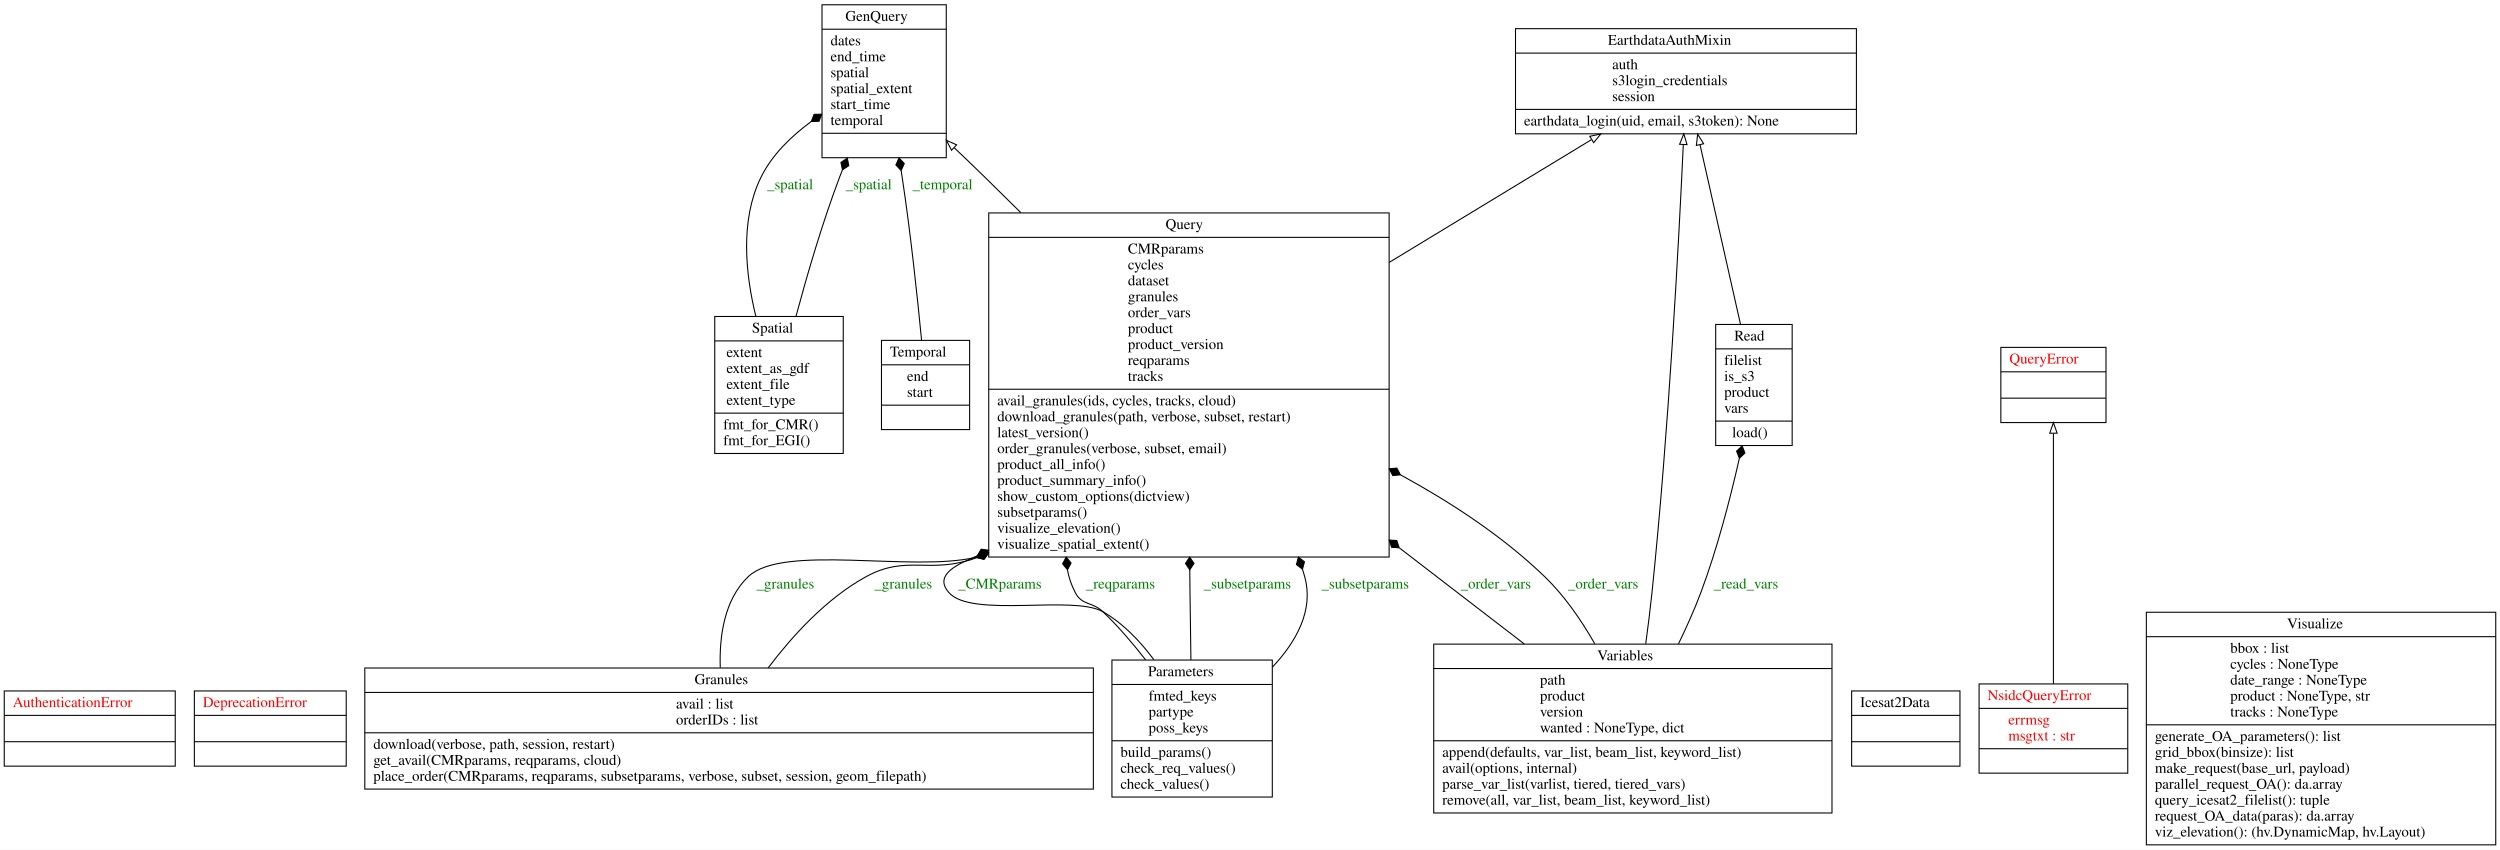
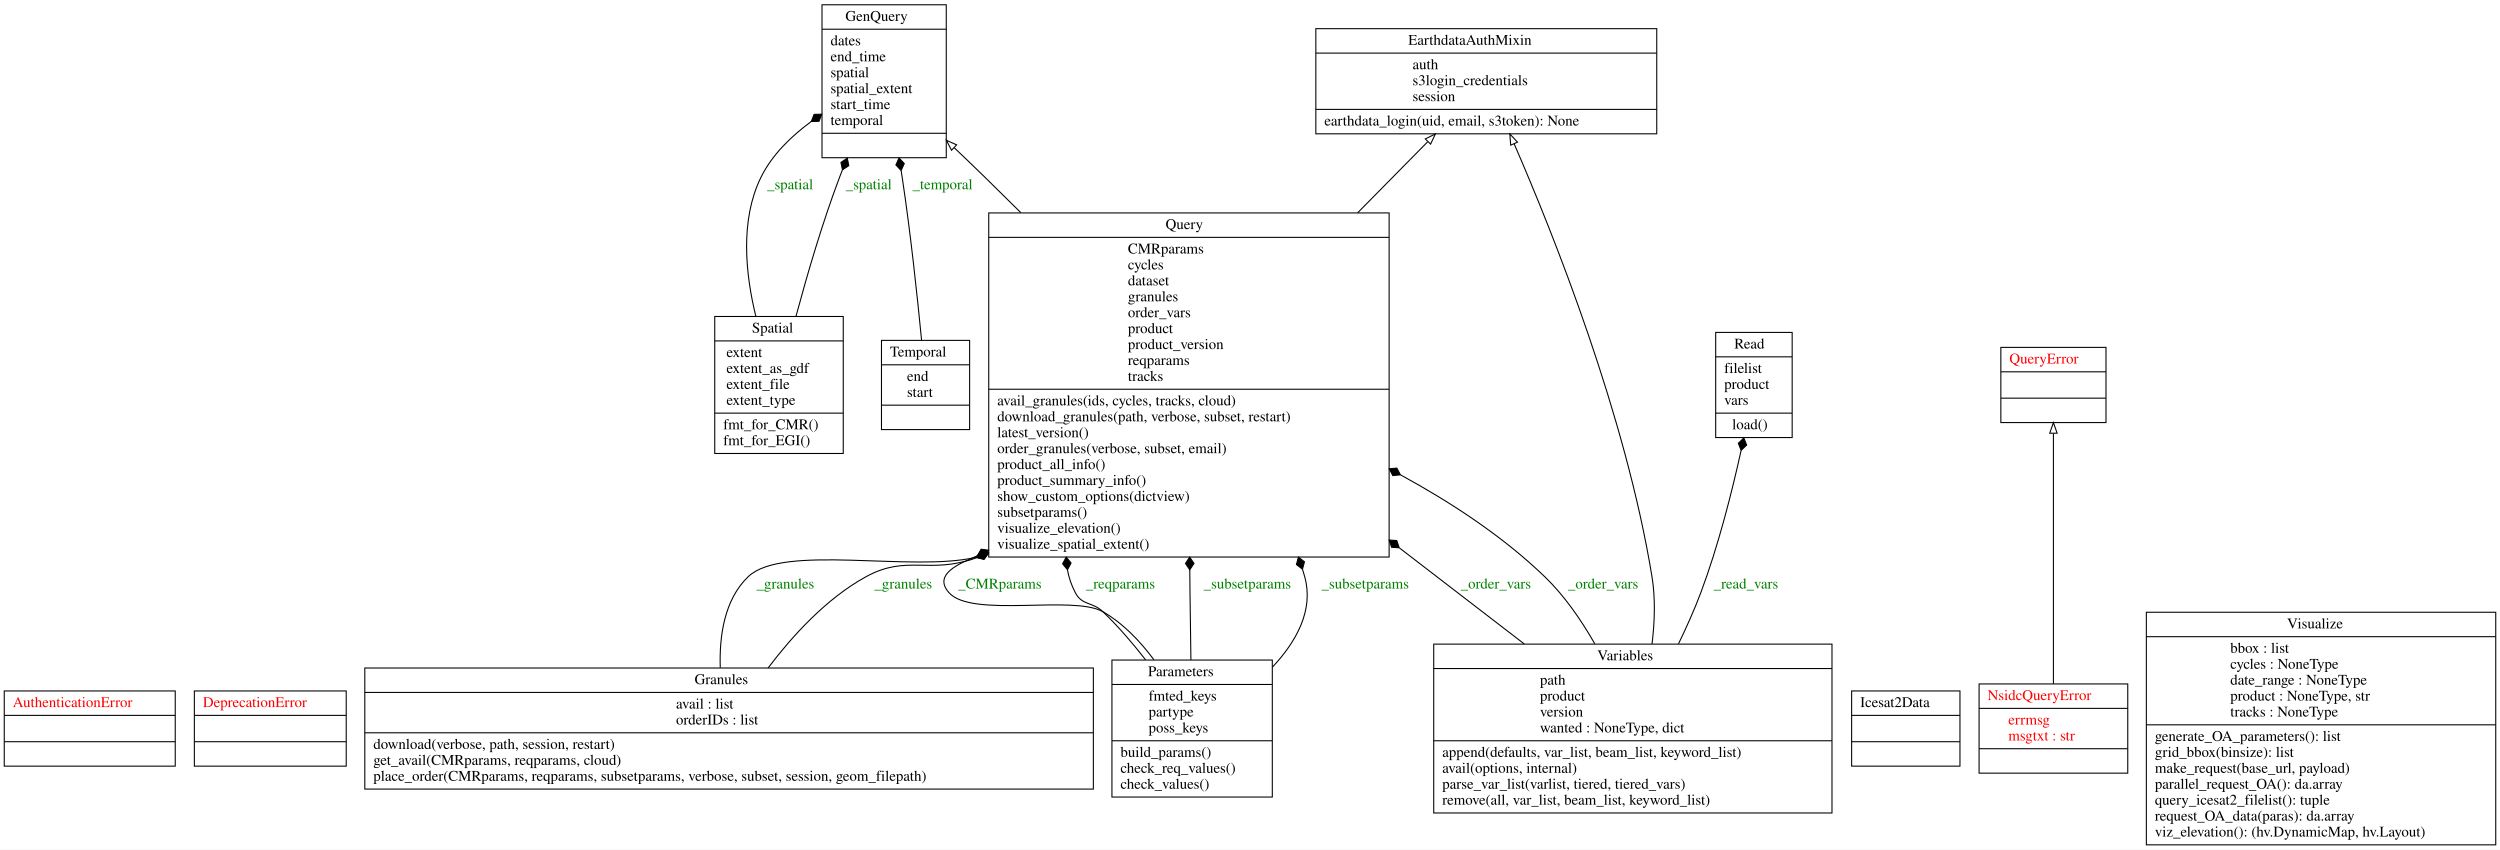
<svg xmlns="http://www.w3.org/2000/svg" width="2354pt" height="800pt" viewBox="0.00 0.00 2354.00 800.00">
  <g id="graph0" class="graph" transform="scale(1 1) rotate(0) translate(4 796)">
    <polygon fill="white" stroke="transparent" points="-4,4 -4,-796 2350,-796 2350,4 -4,4" />
    <g id="node1" class="node">
      <polygon fill="none" stroke="black" points="0,-74.6 0,-145.4 161,-145.4 161,-74.6 0,-74.6" />
      <text text-anchor="start" x="8" y="-130.2" font-family="Times,serif" font-size="14.00" fill="red">AuthenticationError</text>
      <polyline fill="none" stroke="black" points="0,-122.4 161,-122.4 " />
      <polyline fill="none" stroke="black" points="0,-97.6 161,-97.6 " />
      <text text-anchor="start" x="78" y="-82.4" font-family="Times,serif" font-size="14.00" fill="red"> </text>
    </g>
    <g id="node2" class="node">
      <polygon fill="none" stroke="black" points="179,-74.6 179,-145.4 322,-145.4 322,-74.6 179,-74.6" />
      <text text-anchor="start" x="187" y="-130.2" font-family="Times,serif" font-size="14.00" fill="red">DeprecationError</text>
      <polyline fill="none" stroke="black" points="179,-122.4 322,-122.4 " />
      <polyline fill="none" stroke="black" points="179,-97.6 322,-97.6 " />
      <text text-anchor="start" x="248" y="-82.4" font-family="Times,serif" font-size="14.00" fill="red"> </text>
    </g>
    <g id="node3" class="node">
-       <polygon fill="none" stroke="black" points="1423,-670 1423,-769 1744,-769 1744,-670 1423,-670" />
-       <text text-anchor="start" x="1510" y="-753.8" font-family="Times,serif" font-size="14.00">EarthdataAuthMixin</text>
-       <polyline fill="none" stroke="black" points="1423,-746 1744,-746 " />
-       <text text-anchor="start" x="1514" y="-730.8" font-family="Times,serif" font-size="14.00">auth</text>
-       <text text-anchor="start" x="1514" y="-715.8" font-family="Times,serif" font-size="14.00">s3login_credentials</text>
-       <text text-anchor="start" x="1514" y="-700.8" font-family="Times,serif" font-size="14.00">session</text>
-       <polyline fill="none" stroke="black" points="1423,-693 1744,-693 " />
-       <text text-anchor="start" x="1431" y="-677.8" font-family="Times,serif" font-size="14.00">earthdata_login(uid, email, s3token): None</text>
+       <polygon fill="none" stroke="black" points="1235,-670 1235,-769 1556,-769 1556,-670 1235,-670" />
+       <text text-anchor="start" x="1322" y="-753.8" font-family="Times,serif" font-size="14.00">EarthdataAuthMixin</text>
+       <polyline fill="none" stroke="black" points="1235,-746 1556,-746 " />
+       <text text-anchor="start" x="1326" y="-730.8" font-family="Times,serif" font-size="14.00">auth</text>
+       <text text-anchor="start" x="1326" y="-715.8" font-family="Times,serif" font-size="14.00">s3login_credentials</text>
+       <text text-anchor="start" x="1326" y="-700.8" font-family="Times,serif" font-size="14.00">session</text>
+       <polyline fill="none" stroke="black" points="1235,-693 1556,-693 " />
+       <text text-anchor="start" x="1243" y="-677.8" font-family="Times,serif" font-size="14.00">earthdata_login(uid, email, s3token): None</text>
    </g>
    <g id="node4" class="node">
      <polygon fill="none" stroke="black" points="770,-647.5 770,-791.5 887,-791.5 887,-647.5 770,-647.5" />
      <text text-anchor="start" x="792" y="-776.3" font-family="Times,serif" font-size="14.00">GenQuery</text>
      <polyline fill="none" stroke="black" points="770,-768.5 887,-768.5 " />
      <text text-anchor="start" x="778" y="-753.3" font-family="Times,serif" font-size="14.00">dates</text>
      <text text-anchor="start" x="778" y="-738.3" font-family="Times,serif" font-size="14.00">end_time</text>
      <text text-anchor="start" x="778" y="-723.3" font-family="Times,serif" font-size="14.00">spatial</text>
      <text text-anchor="start" x="778" y="-708.3" font-family="Times,serif" font-size="14.00">spatial_extent</text>
      <text text-anchor="start" x="778" y="-693.3" font-family="Times,serif" font-size="14.00">start_time</text>
      <text text-anchor="start" x="778" y="-678.3" font-family="Times,serif" font-size="14.00">temporal</text>
      <polyline fill="none" stroke="black" points="770,-670.5 887,-670.5 " />
      <text text-anchor="start" x="826" y="-655.3" font-family="Times,serif" font-size="14.00"> </text>
    </g>
    <g id="node5" class="node">
      <polygon fill="none" stroke="black" points="339.5,-53 339.5,-167 1025.5,-167 1025.5,-53 339.5,-53" />
      <text text-anchor="start" x="650" y="-151.8" font-family="Times,serif" font-size="14.00">Granules</text>
      <polyline fill="none" stroke="black" points="339.5,-144 1025.5,-144 " />
      <text text-anchor="start" x="632.5" y="-128.8" font-family="Times,serif" font-size="14.00">avail : list</text>
      <text text-anchor="start" x="632.5" y="-113.8" font-family="Times,serif" font-size="14.00">orderIDs : list</text>
      <polyline fill="none" stroke="black" points="339.5,-106 1025.5,-106 " />
      <text text-anchor="start" x="347.5" y="-90.8" font-family="Times,serif" font-size="14.00">download(verbose, path, session, restart)</text>
      <text text-anchor="start" x="347.5" y="-75.8" font-family="Times,serif" font-size="14.00">get_avail(CMRparams, reqparams, cloud)</text>
      <text text-anchor="start" x="347.5" y="-60.8" font-family="Times,serif" font-size="14.00">place_order(CMRparams, reqparams, subsetparams, verbose, subset, session, geom_filepath)</text>
    </g>
    <g id="node9" class="node">
      <polygon fill="none" stroke="black" points="927,-271.5 927,-595.5 1304,-595.5 1304,-271.5 927,-271.5" />
      <text text-anchor="start" x="1093.5" y="-580.3" font-family="Times,serif" font-size="14.00">Query</text>
      <polyline fill="none" stroke="black" points="927,-572.5 1304,-572.5 " />
      <text text-anchor="start" x="1058" y="-557.3" font-family="Times,serif" font-size="14.00">CMRparams</text>
      <text text-anchor="start" x="1058" y="-542.3" font-family="Times,serif" font-size="14.00">cycles</text>
      <text text-anchor="start" x="1058" y="-527.3" font-family="Times,serif" font-size="14.00">dataset</text>
      <text text-anchor="start" x="1058" y="-512.3" font-family="Times,serif" font-size="14.00">granules</text>
      <text text-anchor="start" x="1058" y="-497.3" font-family="Times,serif" font-size="14.00">order_vars</text>
      <text text-anchor="start" x="1058" y="-482.3" font-family="Times,serif" font-size="14.00">product</text>
      <text text-anchor="start" x="1058" y="-467.3" font-family="Times,serif" font-size="14.00">product_version</text>
      <text text-anchor="start" x="1058" y="-452.3" font-family="Times,serif" font-size="14.00">reqparams</text>
      <text text-anchor="start" x="1058" y="-437.3" font-family="Times,serif" font-size="14.00">tracks</text>
      <polyline fill="none" stroke="black" points="927,-429.5 1304,-429.5 " />
      <text text-anchor="start" x="935" y="-414.3" font-family="Times,serif" font-size="14.00">avail_granules(ids, cycles, tracks, cloud)</text>
      <text text-anchor="start" x="935" y="-399.3" font-family="Times,serif" font-size="14.00">download_granules(path, verbose, subset, restart)</text>
      <text text-anchor="start" x="935" y="-384.3" font-family="Times,serif" font-size="14.00">latest_version()</text>
      <text text-anchor="start" x="935" y="-369.3" font-family="Times,serif" font-size="14.00">order_granules(verbose, subset, email)</text>
      <text text-anchor="start" x="935" y="-354.3" font-family="Times,serif" font-size="14.00">product_all_info()</text>
      <text text-anchor="start" x="935" y="-339.3" font-family="Times,serif" font-size="14.00">product_summary_info()</text>
      <text text-anchor="start" x="935" y="-324.3" font-family="Times,serif" font-size="14.00">show_custom_options(dictview)</text>
      <text text-anchor="start" x="935" y="-309.3" font-family="Times,serif" font-size="14.00">subsetparams()</text>
      <text text-anchor="start" x="935" y="-294.3" font-family="Times,serif" font-size="14.00">visualize_elevation()</text>
      <text text-anchor="start" x="935" y="-279.3" font-family="Times,serif" font-size="14.00">visualize_spatial_extent()</text>
    </g>
-     <g id="edge10" class="edge">
+     <g id="edge9" class="edge">
      <path fill="none" stroke="black" d="M674.2,-167.26C673.21,-196.88 677.98,-231.43 700.5,-253 733.13,-284.24 854.86,-257.06 914.9,-271.24" />
      <polygon fill="black" stroke="black" points="915.27,-271.35 922.19,-269.32 926.72,-274.93 919.8,-276.96 915.27,-271.35" />
      <text text-anchor="middle" x="735.5" y="-241.8" font-family="Times,serif" font-size="14.00" fill="green">_granules</text>
    </g>
-     <g id="edge11" class="edge">
+     <g id="edge10" class="edge">
      <path fill="none" stroke="black" d="M719.22,-167.01C742.1,-197.31 774.25,-232.61 811.5,-253 850.31,-274.24 870.82,-254.65 915.6,-270.82" />
      <polygon fill="black" stroke="black" points="915.76,-270.89 922.83,-269.47 926.86,-275.44 919.8,-276.87 915.76,-270.89" />
      <text text-anchor="middle" x="846.5" y="-241.8" font-family="Times,serif" font-size="14.00" fill="green">_granules</text>
    </g>
    <g id="node6" class="node">
      <polygon fill="none" stroke="black" points="1739.5,-74.6 1739.5,-145.4 1841.5,-145.4 1841.5,-74.6 1739.5,-74.6" />
      <text text-anchor="start" x="1747.5" y="-130.2" font-family="Times,serif" font-size="14.00">Icesat2Data</text>
      <polyline fill="none" stroke="black" points="1739.5,-122.4 1841.5,-122.4 " />
      <polyline fill="none" stroke="black" points="1739.5,-97.6 1841.5,-97.6 " />
      <text text-anchor="start" x="1788" y="-82.4" font-family="Times,serif" font-size="14.00"> </text>
    </g>
    <g id="node7" class="node">
      <polygon fill="none" stroke="black" points="1859.5,-68 1859.5,-152 1999.5,-152 1999.5,-68 1859.5,-68" />
      <text text-anchor="start" x="1867.5" y="-136.8" font-family="Times,serif" font-size="14.00" fill="red">NsidcQueryError</text>
      <polyline fill="none" stroke="black" points="1859.5,-129 1999.5,-129 " />
      <text text-anchor="start" x="1887" y="-113.8" font-family="Times,serif" font-size="14.00" fill="red">errmsg</text>
      <text text-anchor="start" x="1887" y="-98.8" font-family="Times,serif" font-size="14.00" fill="red">msgtxt : str</text>
      <polyline fill="none" stroke="black" points="1859.5,-91 1999.5,-91 " />
      <text text-anchor="start" x="1927" y="-75.8" font-family="Times,serif" font-size="14.00" fill="red"> </text>
    </g>
    <g id="node10" class="node">
      <polygon fill="none" stroke="black" points="1880,-398.1 1880,-468.9 1979,-468.9 1979,-398.1 1880,-398.1" />
      <text text-anchor="start" x="1888" y="-453.7" font-family="Times,serif" font-size="14.00" fill="red">QueryError</text>
      <polyline fill="none" stroke="black" points="1880,-445.9 1979,-445.9 " />
      <polyline fill="none" stroke="black" points="1880,-421.1 1979,-421.1 " />
      <text text-anchor="start" x="1927" y="-405.9" font-family="Times,serif" font-size="14.00" fill="red"> </text>
    </g>
    <g id="edge1" class="edge">
      <path fill="none" stroke="black" d="M1929.5,-152.04C1929.5,-212.53 1929.5,-325.19 1929.5,-387.74" />
      <polygon fill="none" stroke="black" points="1926,-388.07 1929.5,-398.07 1933,-388.07 1926,-388.07" />
    </g>
    <g id="node8" class="node">
      <polygon fill="none" stroke="black" points="1043,-45.5 1043,-174.5 1194,-174.5 1194,-45.5 1043,-45.5" />
      <text text-anchor="start" x="1077" y="-159.3" font-family="Times,serif" font-size="14.00">Parameters</text>
      <polyline fill="none" stroke="black" points="1043,-151.5 1194,-151.5 " />
      <text text-anchor="start" x="1077.5" y="-136.3" font-family="Times,serif" font-size="14.00">fmted_keys</text>
      <text text-anchor="start" x="1077.5" y="-121.3" font-family="Times,serif" font-size="14.00">partype</text>
      <text text-anchor="start" x="1077.5" y="-106.3" font-family="Times,serif" font-size="14.00">poss_keys</text>
      <polyline fill="none" stroke="black" points="1043,-98.5 1194,-98.5 " />
      <text text-anchor="start" x="1051" y="-83.3" font-family="Times,serif" font-size="14.00">build_params()</text>
      <text text-anchor="start" x="1051" y="-68.3" font-family="Times,serif" font-size="14.00">check_req_values()</text>
      <text text-anchor="start" x="1051" y="-53.3" font-family="Times,serif" font-size="14.00">check_values()</text>
    </g>
-     <g id="edge6" class="edge">
+     <g id="edge5" class="edge">
      <path fill="none" stroke="black" d="M1082.54,-174.75C1069.63,-192.14 1053.48,-209.16 1034.5,-220 1006.3,-236.1 911,-213.67 889.5,-238 874.19,-255.33 899.56,-265.48 916.17,-272.59" />
      <polygon fill="black" stroke="black" points="916.21,-272.61 923.36,-271.69 926.97,-277.93 919.82,-278.86 916.21,-272.61" />
      <text text-anchor="middle" x="937.5" y="-241.8" font-family="Times,serif" font-size="14.00" fill="green">_CMRparams</text>
    </g>
-     <g id="edge7" class="edge">
+     <g id="edge6" class="edge">
      <path fill="none" stroke="black" d="M1074.74,-174.63C1062.59,-190.28 1048.79,-206.42 1034.5,-220 1024.31,-229.68 1015.02,-225.55 1008.5,-238 1004.83,-245 1002.44,-252.12 1001.14,-259.31" />
      <polygon fill="black" stroke="black" points="1001.12,-259.51 1004.52,-265.87 999.95,-271.45 996.55,-265.09 1001.12,-259.51" />
      <text text-anchor="middle" x="1051" y="-241.8" font-family="Times,serif" font-size="14.00" fill="green">_reqparams</text>
    </g>
-     <g id="edge8" class="edge">
+     <g id="edge7" class="edge">
      <path fill="none" stroke="black" d="M1117.37,-174.63C1117.04,-194.88 1116.72,-217.38 1116.5,-238 1116.43,-244.98 1116.36,-252.09 1116.3,-259.28" />
      <polygon fill="black" stroke="black" points="1116.3,-259.44 1120.25,-265.47 1116.2,-271.44 1112.25,-265.41 1116.3,-259.44" />
      <text text-anchor="middle" x="1170.5" y="-241.8" font-family="Times,serif" font-size="14.00" fill="green">_subsetparams</text>
    </g>
-     <g id="edge9" class="edge">
+     <g id="edge8" class="edge">
      <path fill="none" stroke="black" d="M1194.08,-167.78C1216.63,-191.85 1233.29,-221.6 1224.5,-253 1223.86,-255.3 1223.17,-257.61 1222.45,-259.91" />
      <polygon fill="black" stroke="black" points="1222.41,-260.03 1224.28,-267 1218.56,-271.4 1216.7,-264.43 1222.41,-260.03" />
      <text text-anchor="middle" x="1281.5" y="-241.8" font-family="Times,serif" font-size="14.00" fill="green">_subsetparams</text>
    </g>
    <g id="edge2" class="edge">
-       <path fill="none" stroke="black" d="M1304.17,-548.99C1369.93,-588.9 1440.66,-631.82 1494.5,-664.49" />
-       <polygon fill="none" stroke="black" points="1492.96,-667.65 1503.33,-669.85 1496.59,-661.67 1492.96,-667.65" />
+       <path fill="none" stroke="black" d="M1274.32,-595.59C1297.96,-619.56 1320.87,-642.8 1340.29,-662.5" />
+       <polygon fill="none" stroke="black" points="1338.04,-665.21 1347.56,-669.87 1343.03,-660.29 1338.04,-665.21" />
    </g>
    <g id="edge3" class="edge">
      <path fill="none" stroke="black" d="M957.22,-595.75C945.85,-607.05 934.53,-618.22 923.5,-629 914.2,-638.09 904.3,-647.59 894.53,-656.88" />
      <polygon fill="none" stroke="black" points="891.95,-654.51 887.1,-663.93 896.76,-659.59 891.95,-654.51" />
    </g>
    <g id="node11" class="node">
-       <polygon fill="none" stroke="black" points="1611.5,-376.5 1611.5,-490.5 1683.5,-490.5 1683.5,-376.5 1611.5,-376.5" />
-       <text text-anchor="start" x="1629" y="-475.3" font-family="Times,serif" font-size="14.00">Read</text>
-       <polyline fill="none" stroke="black" points="1611.5,-467.5 1683.5,-467.5 " />
-       <text text-anchor="start" x="1619.5" y="-452.3" font-family="Times,serif" font-size="14.00">filelist</text>
-       <text text-anchor="start" x="1619.5" y="-437.3" font-family="Times,serif" font-size="14.00">is_s3</text>
-       <text text-anchor="start" x="1619.5" y="-422.3" font-family="Times,serif" font-size="14.00">product</text>
-       <text text-anchor="start" x="1619.5" y="-407.3" font-family="Times,serif" font-size="14.00">vars</text>
-       <polyline fill="none" stroke="black" points="1611.5,-399.5 1683.5,-399.5 " />
-       <text text-anchor="start" x="1627" y="-384.3" font-family="Times,serif" font-size="14.00">load()</text>
-     </g>
-     <g id="edge4" class="edge">
-       <path fill="none" stroke="black" d="M1634.86,-490.61C1623.85,-539.46 1607.94,-610.03 1596.76,-659.66" />
-       <polygon fill="none" stroke="black" points="1593.3,-659.09 1594.52,-669.61 1600.13,-660.62 1593.3,-659.09" />
+       <polygon fill="none" stroke="black" points="1611.5,-384 1611.5,-483 1683.5,-483 1683.5,-384 1611.5,-384" />
+       <text text-anchor="start" x="1629" y="-467.8" font-family="Times,serif" font-size="14.00">Read</text>
+       <polyline fill="none" stroke="black" points="1611.5,-460 1683.5,-460 " />
+       <text text-anchor="start" x="1619.5" y="-444.8" font-family="Times,serif" font-size="14.00">filelist</text>
+       <text text-anchor="start" x="1619.5" y="-429.8" font-family="Times,serif" font-size="14.00">product</text>
+       <text text-anchor="start" x="1619.5" y="-414.8" font-family="Times,serif" font-size="14.00">vars</text>
+       <polyline fill="none" stroke="black" points="1611.5,-407 1683.5,-407 " />
+       <text text-anchor="start" x="1627" y="-391.8" font-family="Times,serif" font-size="14.00">load()</text>
    </g>
    <g id="node12" class="node">
      <polygon fill="none" stroke="black" points="669,-369 669,-498 790,-498 790,-369 669,-369" />
      <text text-anchor="start" x="704" y="-482.8" font-family="Times,serif" font-size="14.00">Spatial</text>
      <polyline fill="none" stroke="black" points="669,-475 790,-475 " />
      <text text-anchor="start" x="680" y="-459.8" font-family="Times,serif" font-size="14.00">extent</text>
      <text text-anchor="start" x="680" y="-444.8" font-family="Times,serif" font-size="14.00">extent_as_gdf</text>
      <text text-anchor="start" x="680" y="-429.8" font-family="Times,serif" font-size="14.00">extent_file</text>
      <text text-anchor="start" x="680" y="-414.8" font-family="Times,serif" font-size="14.00">extent_type</text>
      <polyline fill="none" stroke="black" points="669,-407 790,-407 " />
      <text text-anchor="start" x="677" y="-391.8" font-family="Times,serif" font-size="14.00">fmt_for_CMR()</text>
      <text text-anchor="start" x="677" y="-376.8" font-family="Times,serif" font-size="14.00">fmt_for_EGI()</text>
    </g>
-     <g id="edge12" class="edge">
+     <g id="edge11" class="edge">
      <path fill="none" stroke="black" d="M707.73,-498.03C697.98,-537.62 692.61,-588.54 712.5,-629 722.91,-650.19 741.03,-667.78 759.89,-681.59" />
      <polygon fill="black" stroke="black" points="759.93,-681.62 767.14,-681.76 769.78,-688.47 762.57,-688.33 759.93,-681.62" />
      <text text-anchor="middle" x="740" y="-617.8" font-family="Times,serif" font-size="14.00" fill="green">_spatial</text>
    </g>
-     <g id="edge13" class="edge">
+     <g id="edge12" class="edge">
      <path fill="none" stroke="black" d="M745.56,-498.38C755.86,-536.73 770.3,-586.22 786.5,-629 787.34,-631.23 788.22,-633.48 789.12,-635.74" />
      <polygon fill="black" stroke="black" points="789.23,-636.02 795.22,-640.04 793.82,-647.11 787.83,-643.09 789.23,-636.02" />
      <text text-anchor="middle" x="814" y="-617.8" font-family="Times,serif" font-size="14.00" fill="green">_spatial</text>
    </g>
    <g id="node13" class="node">
      <polygon fill="none" stroke="black" points="826,-391.5 826,-475.5 909,-475.5 909,-391.5 826,-391.5" />
      <text text-anchor="start" x="834" y="-460.3" font-family="Times,serif" font-size="14.00">Temporal</text>
      <polyline fill="none" stroke="black" points="826,-452.5 909,-452.5 " />
      <text text-anchor="start" x="850" y="-437.3" font-family="Times,serif" font-size="14.00">end</text>
      <text text-anchor="start" x="850" y="-422.3" font-family="Times,serif" font-size="14.00">start</text>
      <polyline fill="none" stroke="black" points="826,-414.5 909,-414.5 " />
      <text text-anchor="start" x="865" y="-399.3" font-family="Times,serif" font-size="14.00"> </text>
    </g>
-     <g id="edge14" class="edge">
+     <g id="edge13" class="edge">
      <path fill="none" stroke="black" d="M863.76,-475.6C859.95,-515.05 853.48,-576.25 845.5,-629 845.19,-631.04 844.87,-633.11 844.54,-635.19" />
      <polygon fill="black" stroke="black" points="844.5,-635.42 847.46,-642 842.53,-647.26 839.57,-640.68 844.5,-635.42" />
      <text text-anchor="middle" x="883.5" y="-617.8" font-family="Times,serif" font-size="14.00" fill="green">_temporal</text>
    </g>
    <g id="node14" class="node">
      <polygon fill="none" stroke="black" points="1346,-30.5 1346,-189.5 1721,-189.5 1721,-30.5 1346,-30.5" />
      <text text-anchor="start" x="1500" y="-174.3" font-family="Times,serif" font-size="14.00">Variables</text>
      <polyline fill="none" stroke="black" points="1346,-166.5 1721,-166.5 " />
      <text text-anchor="start" x="1446" y="-151.3" font-family="Times,serif" font-size="14.00">path</text>
      <text text-anchor="start" x="1446" y="-136.3" font-family="Times,serif" font-size="14.00">product</text>
      <text text-anchor="start" x="1446" y="-121.3" font-family="Times,serif" font-size="14.00">version</text>
      <text text-anchor="start" x="1446" y="-106.3" font-family="Times,serif" font-size="14.00">wanted : NoneType, dict</text>
      <polyline fill="none" stroke="black" points="1346,-98.5 1721,-98.5 " />
      <text text-anchor="start" x="1354" y="-83.3" font-family="Times,serif" font-size="14.00">append(defaults, var_list, beam_list, keyword_list)</text>
      <text text-anchor="start" x="1354" y="-68.3" font-family="Times,serif" font-size="14.00">avail(options, internal)</text>
      <text text-anchor="start" x="1354" y="-53.3" font-family="Times,serif" font-size="14.00">parse_var_list(varlist, tiered, tiered_vars)</text>
      <text text-anchor="start" x="1354" y="-38.3" font-family="Times,serif" font-size="14.00">remove(all, var_list, beam_list, keyword_list)</text>
    </g>
-     <g id="edge5" class="edge">
-       <path fill="none" stroke="black" d="M1545.6,-189.81C1547.78,-205.74 1549.88,-222.38 1551.5,-238 1567.28,-389.73 1576.82,-569.28 1581,-659.9" />
-       <polygon fill="none" stroke="black" points="1577.51,-660.14 1581.46,-669.97 1584.5,-659.83 1577.51,-660.14" />
-     </g>
-     <g id="edge15" class="edge">
+     <g id="edge4" class="edge">
+       <path fill="none" stroke="black" d="M1551.55,-189.64C1554.09,-210.29 1554.84,-232.52 1551.5,-253 1526.74,-404.83 1459.35,-573.95 1421.75,-660.51" />
+       <polygon fill="none" stroke="black" points="1418.45,-659.33 1417.65,-669.9 1424.86,-662.13 1418.45,-659.33" />
+     </g>
+     <g id="edge14" class="edge">
      <path fill="none" stroke="black" d="M1431.25,-189.65C1395.67,-217.01 1354.45,-248.71 1313.77,-280" />
      <polygon fill="black" stroke="black" points="1313.52,-280.2 1311.2,-287.03 1304.01,-287.51 1306.32,-280.68 1313.52,-280.2" />
      <text text-anchor="middle" x="1404.5" y="-241.8" font-family="Times,serif" font-size="14.00" fill="green">_order_vars</text>
    </g>
-     <g id="edge16" class="edge">
+     <g id="edge15" class="edge">
      <path fill="none" stroke="black" d="M1497.62,-189.83C1484.93,-212.07 1469.11,-235.07 1450.5,-253 1411.41,-290.67 1362.84,-322.67 1314.92,-348.75" />
      <polygon fill="black" stroke="black" points="1314.65,-348.9 1311.25,-355.26 1304.07,-354.56 1307.47,-348.2 1314.65,-348.9" />
      <text text-anchor="middle" x="1505.5" y="-241.8" font-family="Times,serif" font-size="14.00" fill="green">_order_vars</text>
    </g>
-     <g id="edge17" class="edge">
-       <path fill="none" stroke="black" d="M1576.47,-189.76C1584.1,-205.47 1591.51,-222.05 1597.5,-238 1612.87,-278.94 1625.18,-326.45 1633.74,-364.27" />
-       <polygon fill="black" stroke="black" points="1633.79,-364.47 1638.99,-369.46 1636.39,-376.19 1631.18,-371.2 1633.79,-364.47" />
+     <g id="edge16" class="edge">
+       <path fill="none" stroke="black" d="M1576.47,-189.76C1584.1,-205.47 1591.51,-222.05 1597.5,-238 1613.9,-281.68 1626.82,-332.85 1635.41,-371.74" />
+       <polygon fill="black" stroke="black" points="1635.45,-371.92 1640.63,-376.94 1638,-383.65 1632.82,-378.63 1635.45,-371.92" />
      <text text-anchor="middle" x="1640" y="-241.8" font-family="Times,serif" font-size="14.00" fill="green">_read_vars</text>
    </g>
    <g id="node15" class="node">
      <polygon fill="none" stroke="black" points="2017,-0.5 2017,-219.5 2346,-219.5 2346,-0.5 2017,-0.5" />
      <text text-anchor="start" x="2149.5" y="-204.3" font-family="Times,serif" font-size="14.00">Visualize</text>
      <polyline fill="none" stroke="black" points="2017,-196.5 2346,-196.5 " />
      <text text-anchor="start" x="2096" y="-181.3" font-family="Times,serif" font-size="14.00">bbox : list</text>
      <text text-anchor="start" x="2096" y="-166.3" font-family="Times,serif" font-size="14.00">cycles : NoneType</text>
      <text text-anchor="start" x="2096" y="-151.3" font-family="Times,serif" font-size="14.00">date_range : NoneType</text>
      <text text-anchor="start" x="2096" y="-136.3" font-family="Times,serif" font-size="14.00">product : NoneType, str</text>
      <text text-anchor="start" x="2096" y="-121.3" font-family="Times,serif" font-size="14.00">tracks : NoneType</text>
      <polyline fill="none" stroke="black" points="2017,-113.5 2346,-113.5 " />
      <text text-anchor="start" x="2025" y="-98.3" font-family="Times,serif" font-size="14.00">generate_OA_parameters(): list</text>
      <text text-anchor="start" x="2025" y="-83.3" font-family="Times,serif" font-size="14.00">grid_bbox(binsize): list</text>
      <text text-anchor="start" x="2025" y="-68.3" font-family="Times,serif" font-size="14.00">make_request(base_url, payload)</text>
      <text text-anchor="start" x="2025" y="-53.3" font-family="Times,serif" font-size="14.00">parallel_request_OA(): da.array</text>
      <text text-anchor="start" x="2025" y="-38.3" font-family="Times,serif" font-size="14.00">query_icesat2_filelist(): tuple</text>
      <text text-anchor="start" x="2025" y="-23.3" font-family="Times,serif" font-size="14.00">request_OA_data(paras): da.array</text>
      <text text-anchor="start" x="2025" y="-8.3" font-family="Times,serif" font-size="14.00">viz_elevation(): (hv.DynamicMap, hv.Layout)</text>
    </g>
  </g>
</svg>
